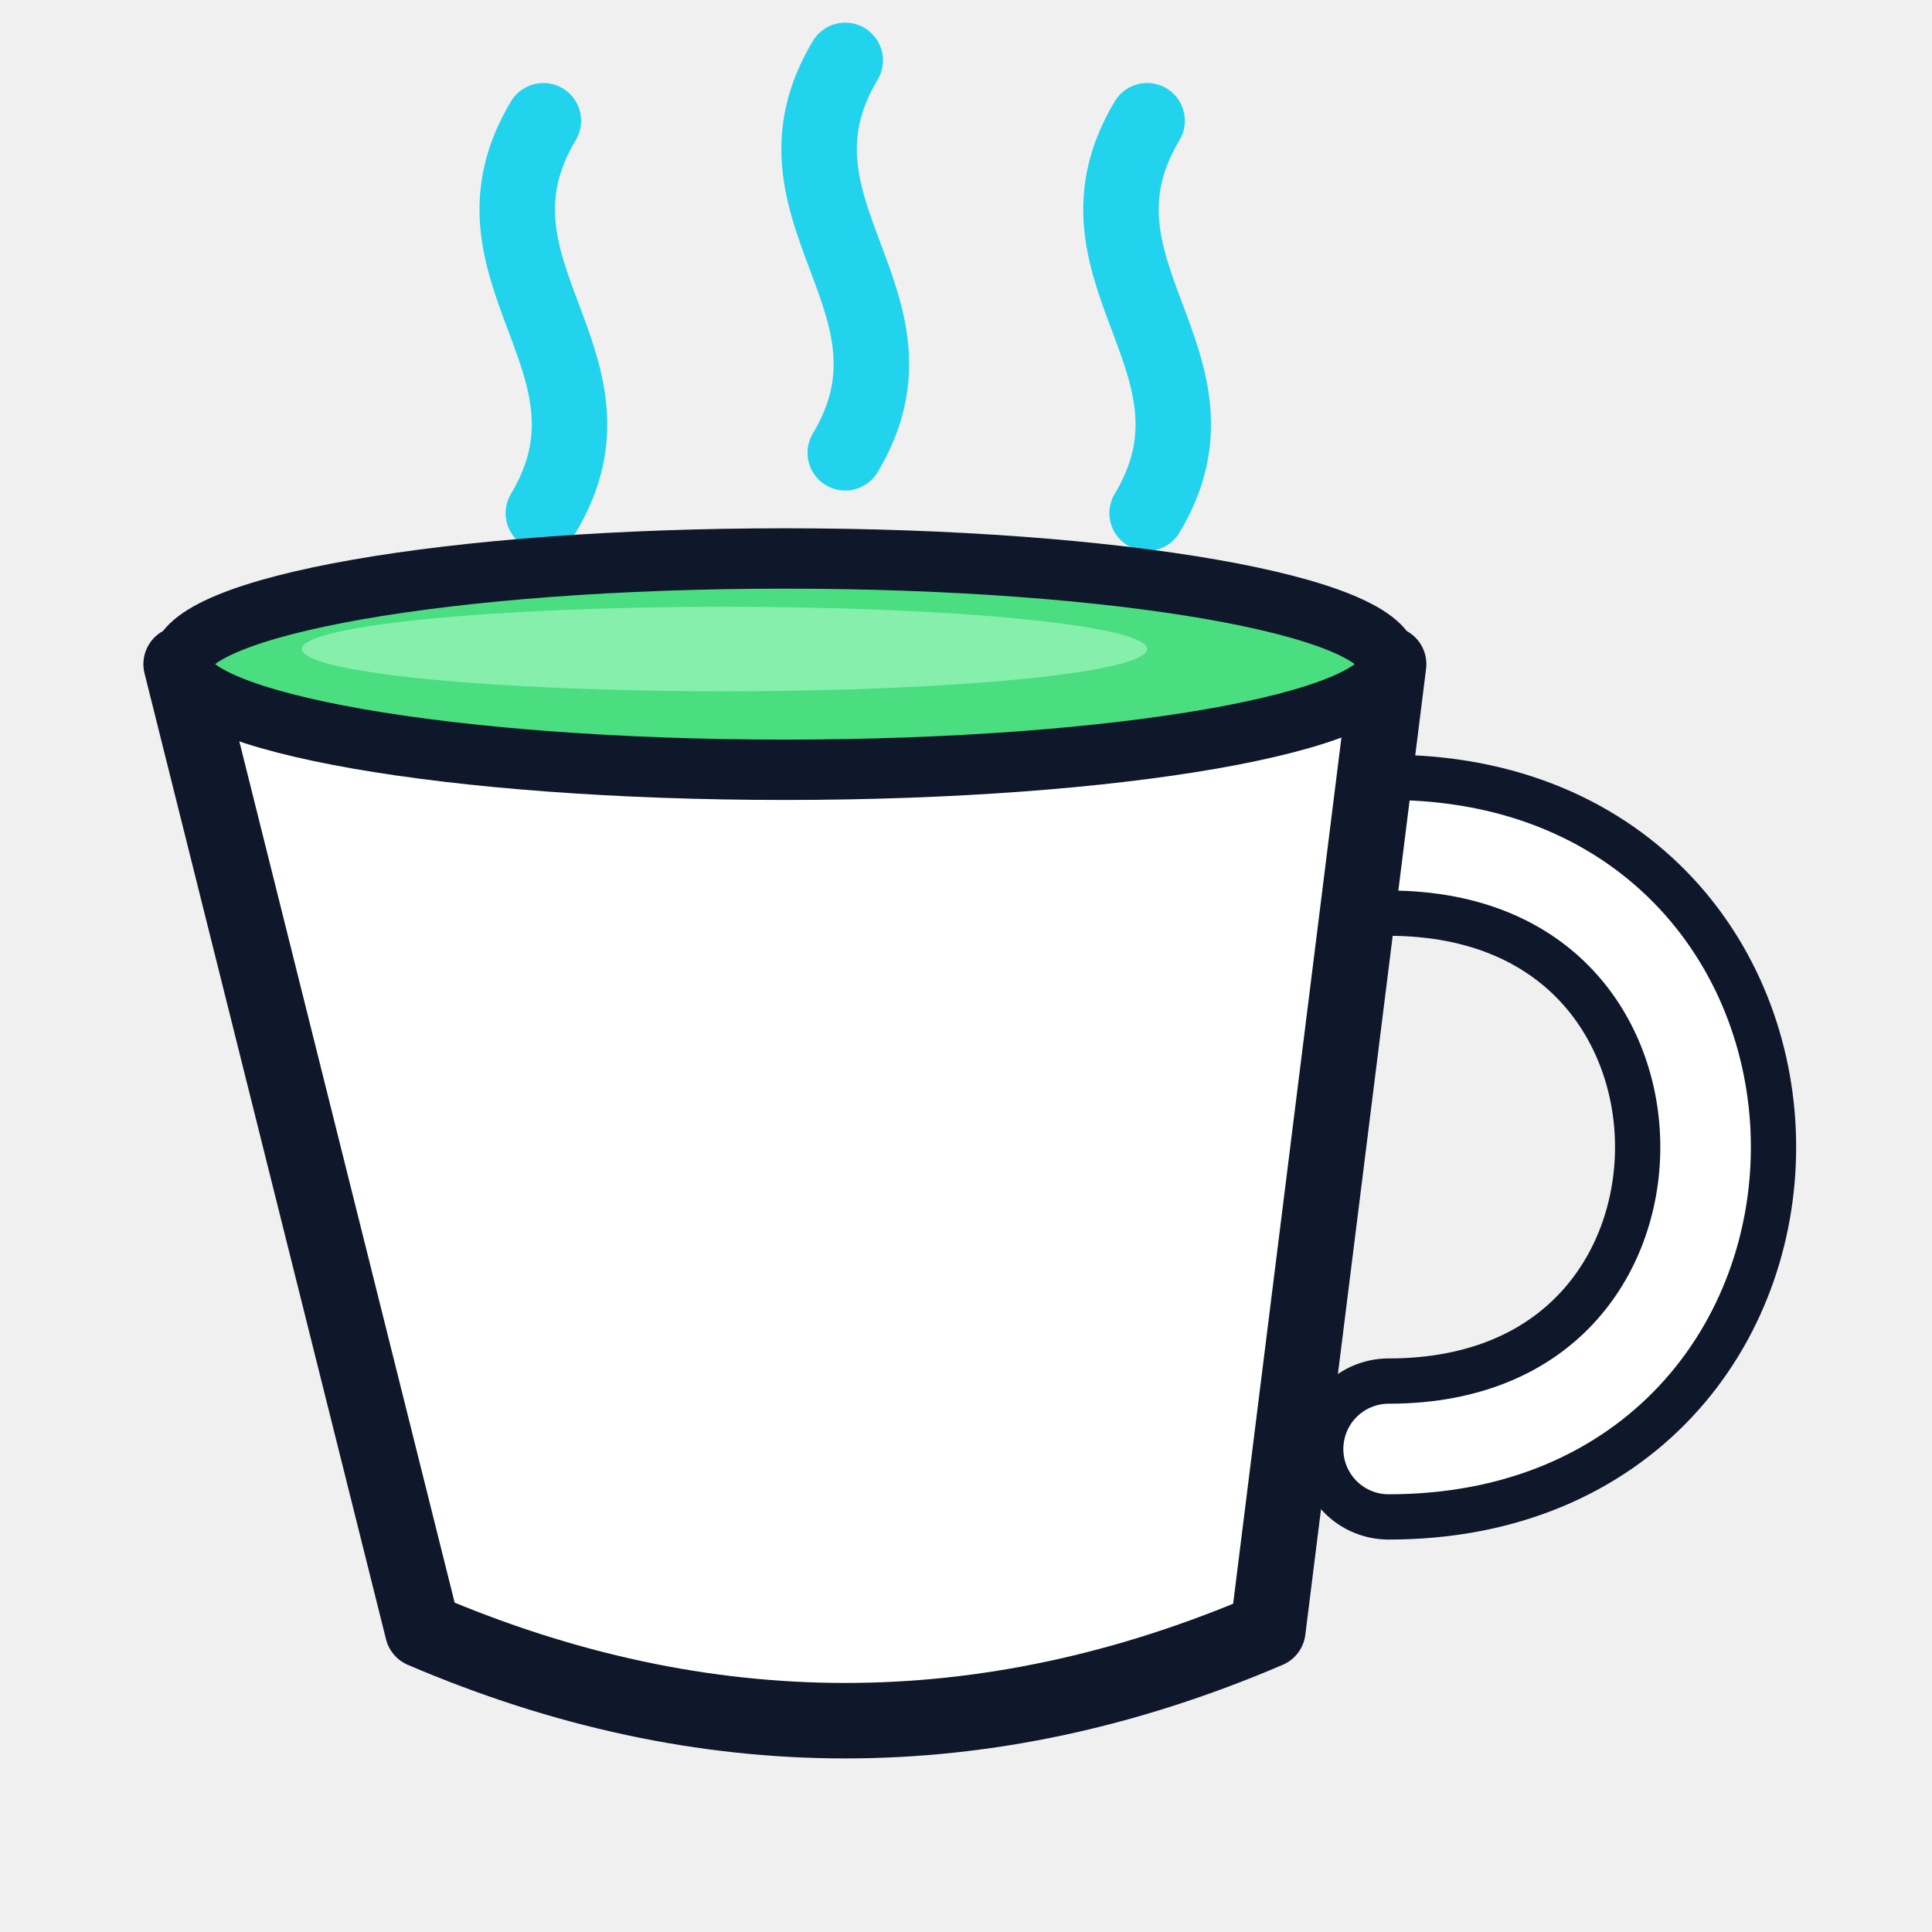
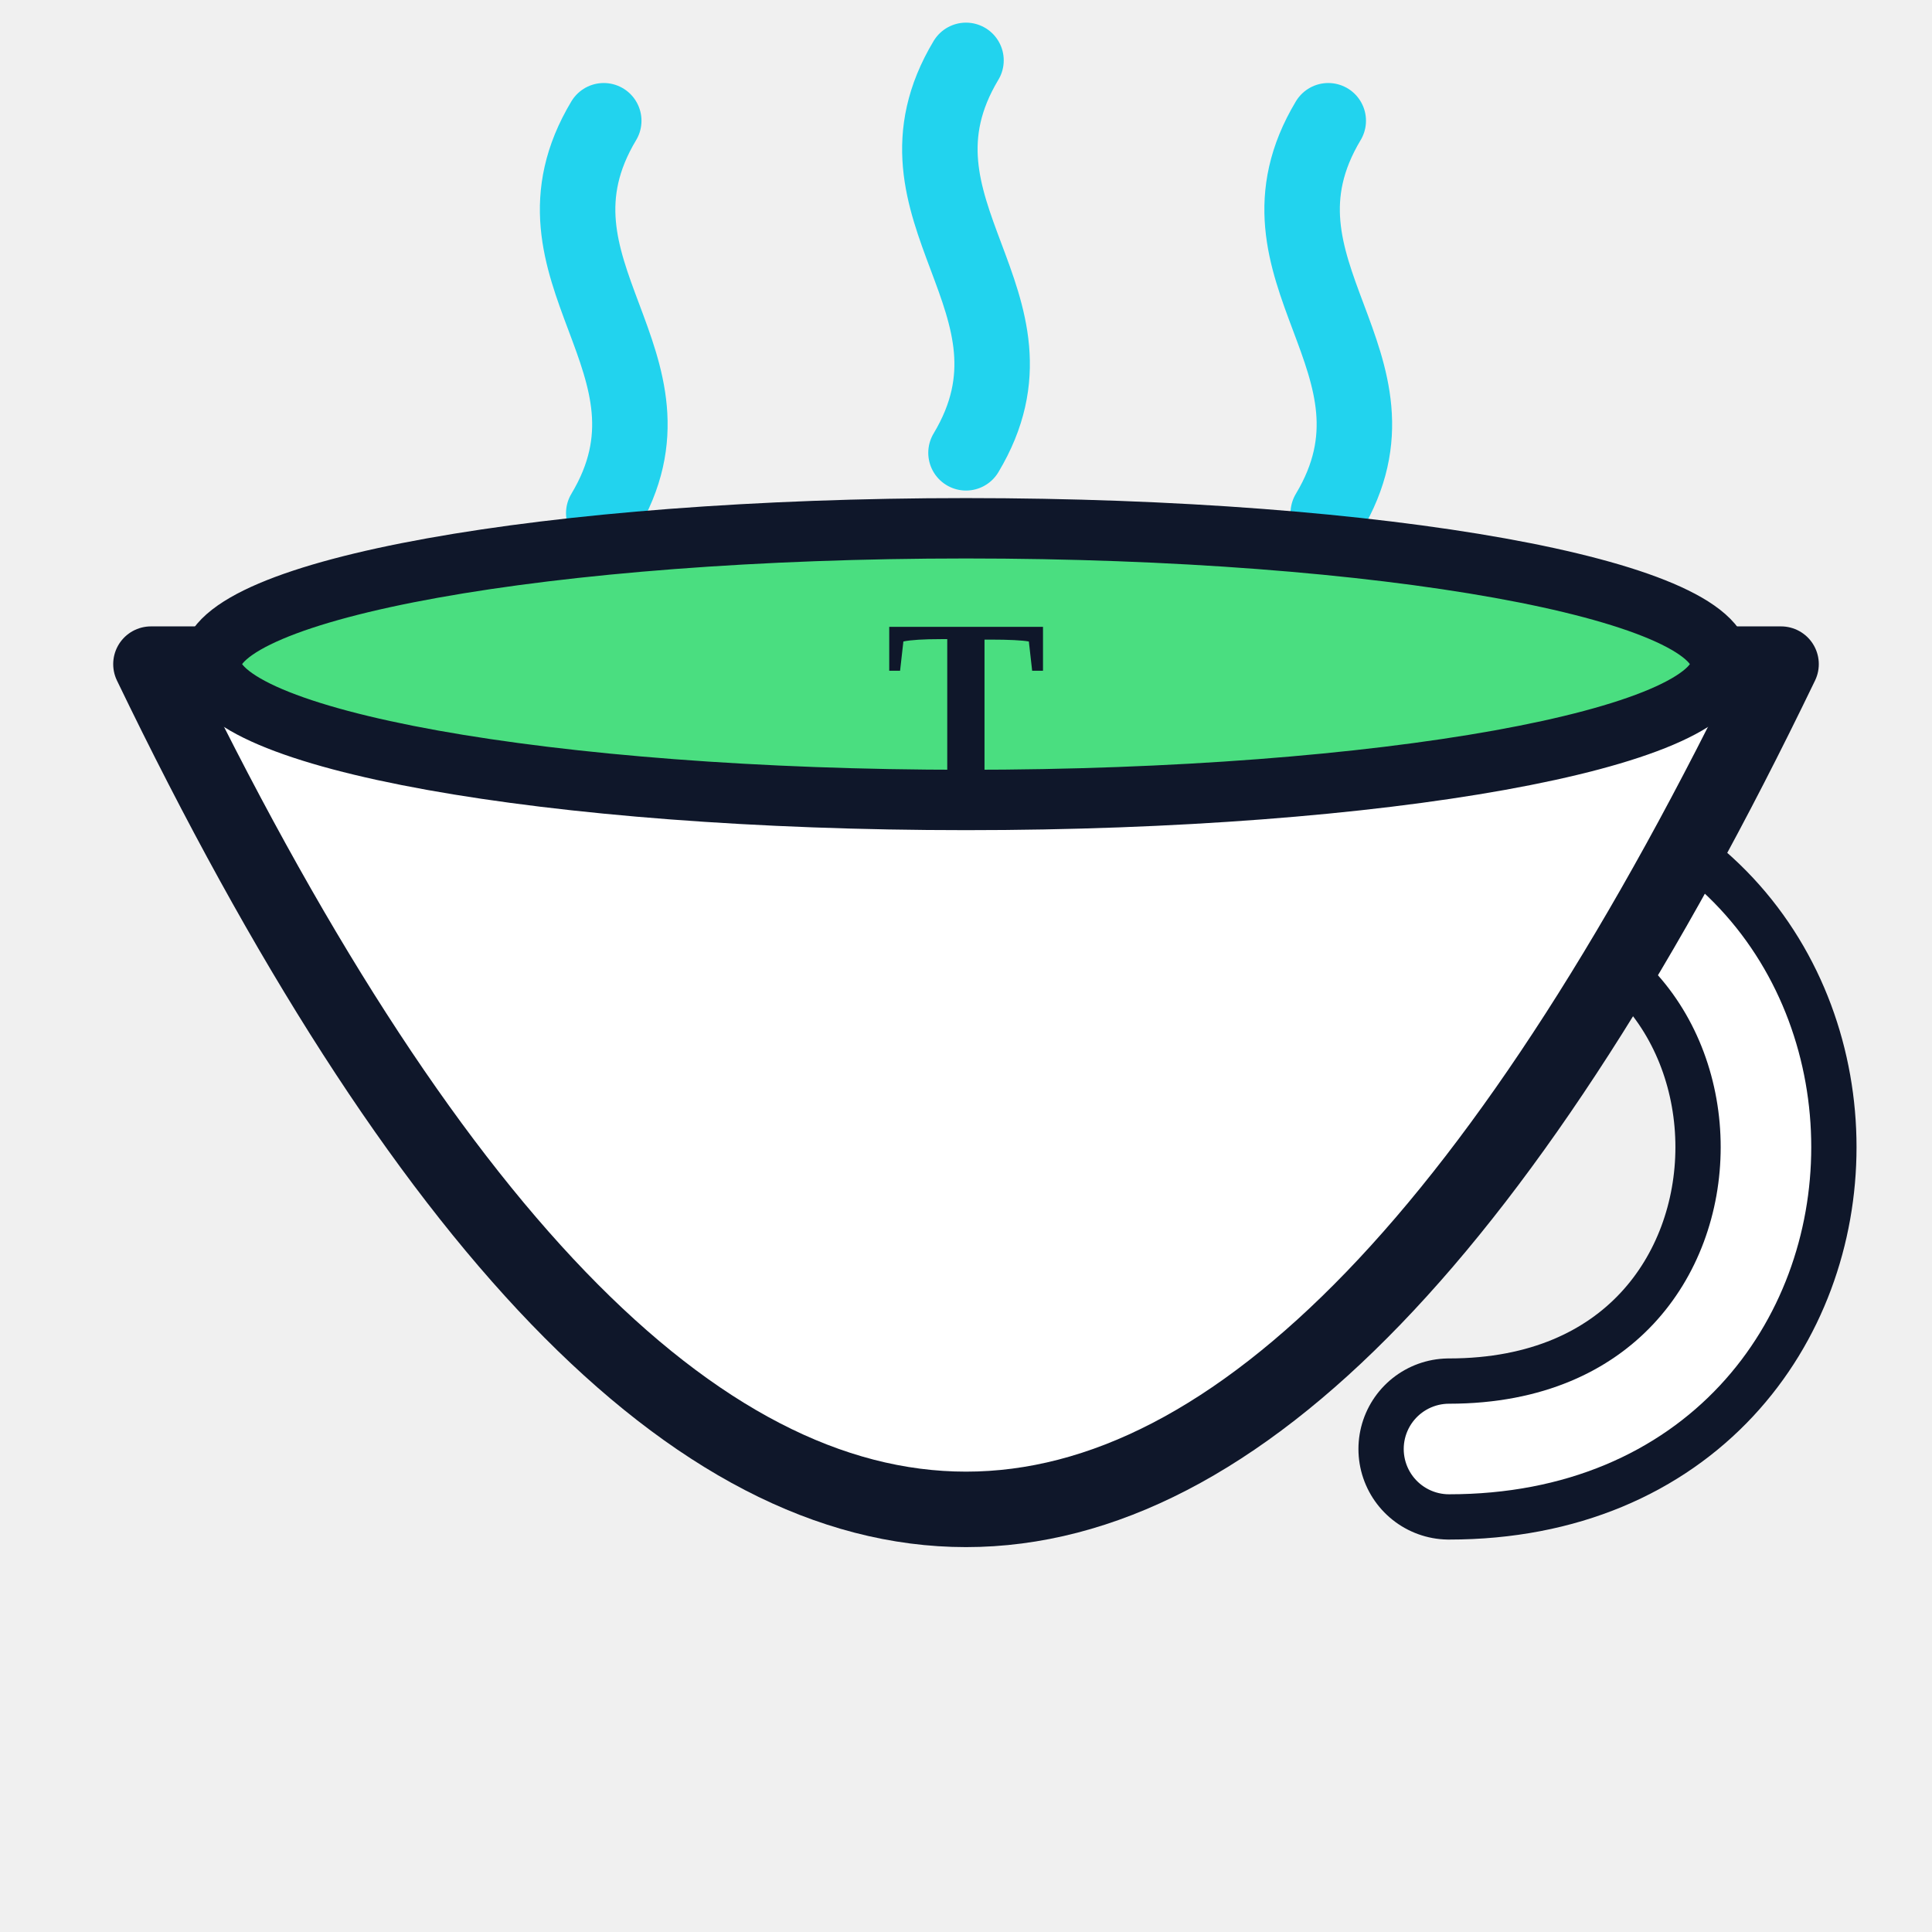
<svg xmlns="http://www.w3.org/2000/svg" viewBox="0 0 64 64">
  <g stroke="#22d3ee" stroke-width="2.5" stroke-linecap="round" fill="none">
-     <path d="M18 4 C 15 9, 21 12, 18 17" />
-     <path d="M28 2 C 25 7, 31 10, 28 15" />
-     <path d="M38 4 C 35 9, 41 12, 38 17" />
+     <path d="M20 4 C 17 9, 23 12, 20 17" />
+     <path d="M32 2 C 29 7, 35 10, 32 15" />
+     <path d="M44 4 C 41 9, 47 12, 44 17" />
  </g>
-   <path d="M46 28 C 60 28, 60 48, 46 48" fill="none" stroke="#0f172a" stroke-width="6" stroke-linecap="round" />
-   <path d="M46 28 C 60 28, 60 48, 46 48" fill="none" stroke="#ffffff" stroke-width="3" stroke-linecap="round" />
-   <path d="M6 22 L46 22 L42 54 Q28 60 14 54 Z" fill="#ffffff" stroke="#0f172a" stroke-width="2.5" stroke-linejoin="round" />
-   <ellipse cx="26" cy="22" rx="20" ry="3.5" fill="#4ade80" stroke="#0f172a" stroke-width="2" />
-   <ellipse cx="24" cy="21.5" rx="14" ry="1.4" fill="#86efac" />
+   <path d="M48 28 C 62 28, 62 48, 48 48" fill="none" stroke="#0f172a" stroke-width="6" stroke-linecap="round" />
+   <path d="M48 28 C 62 28, 62 48, 48 48" fill="none" stroke="#ffffff" stroke-width="3" stroke-linecap="round" />
+   <path d="M5 22 Q 32 78 59 22 Z" fill="#ffffff" stroke="#0f172a" stroke-width="2.5" stroke-linejoin="round" />
+   <ellipse cx="32" cy="22" rx="25" ry="4.5" fill="#4ade80" stroke="#0f172a" stroke-width="2" />
+   <text x="32" y="26" text-anchor="middle" font-family="Georgia, 'Times New Roman', serif" font-size="8" font-weight="700" fill="#0f172a">T</text>
</svg>
